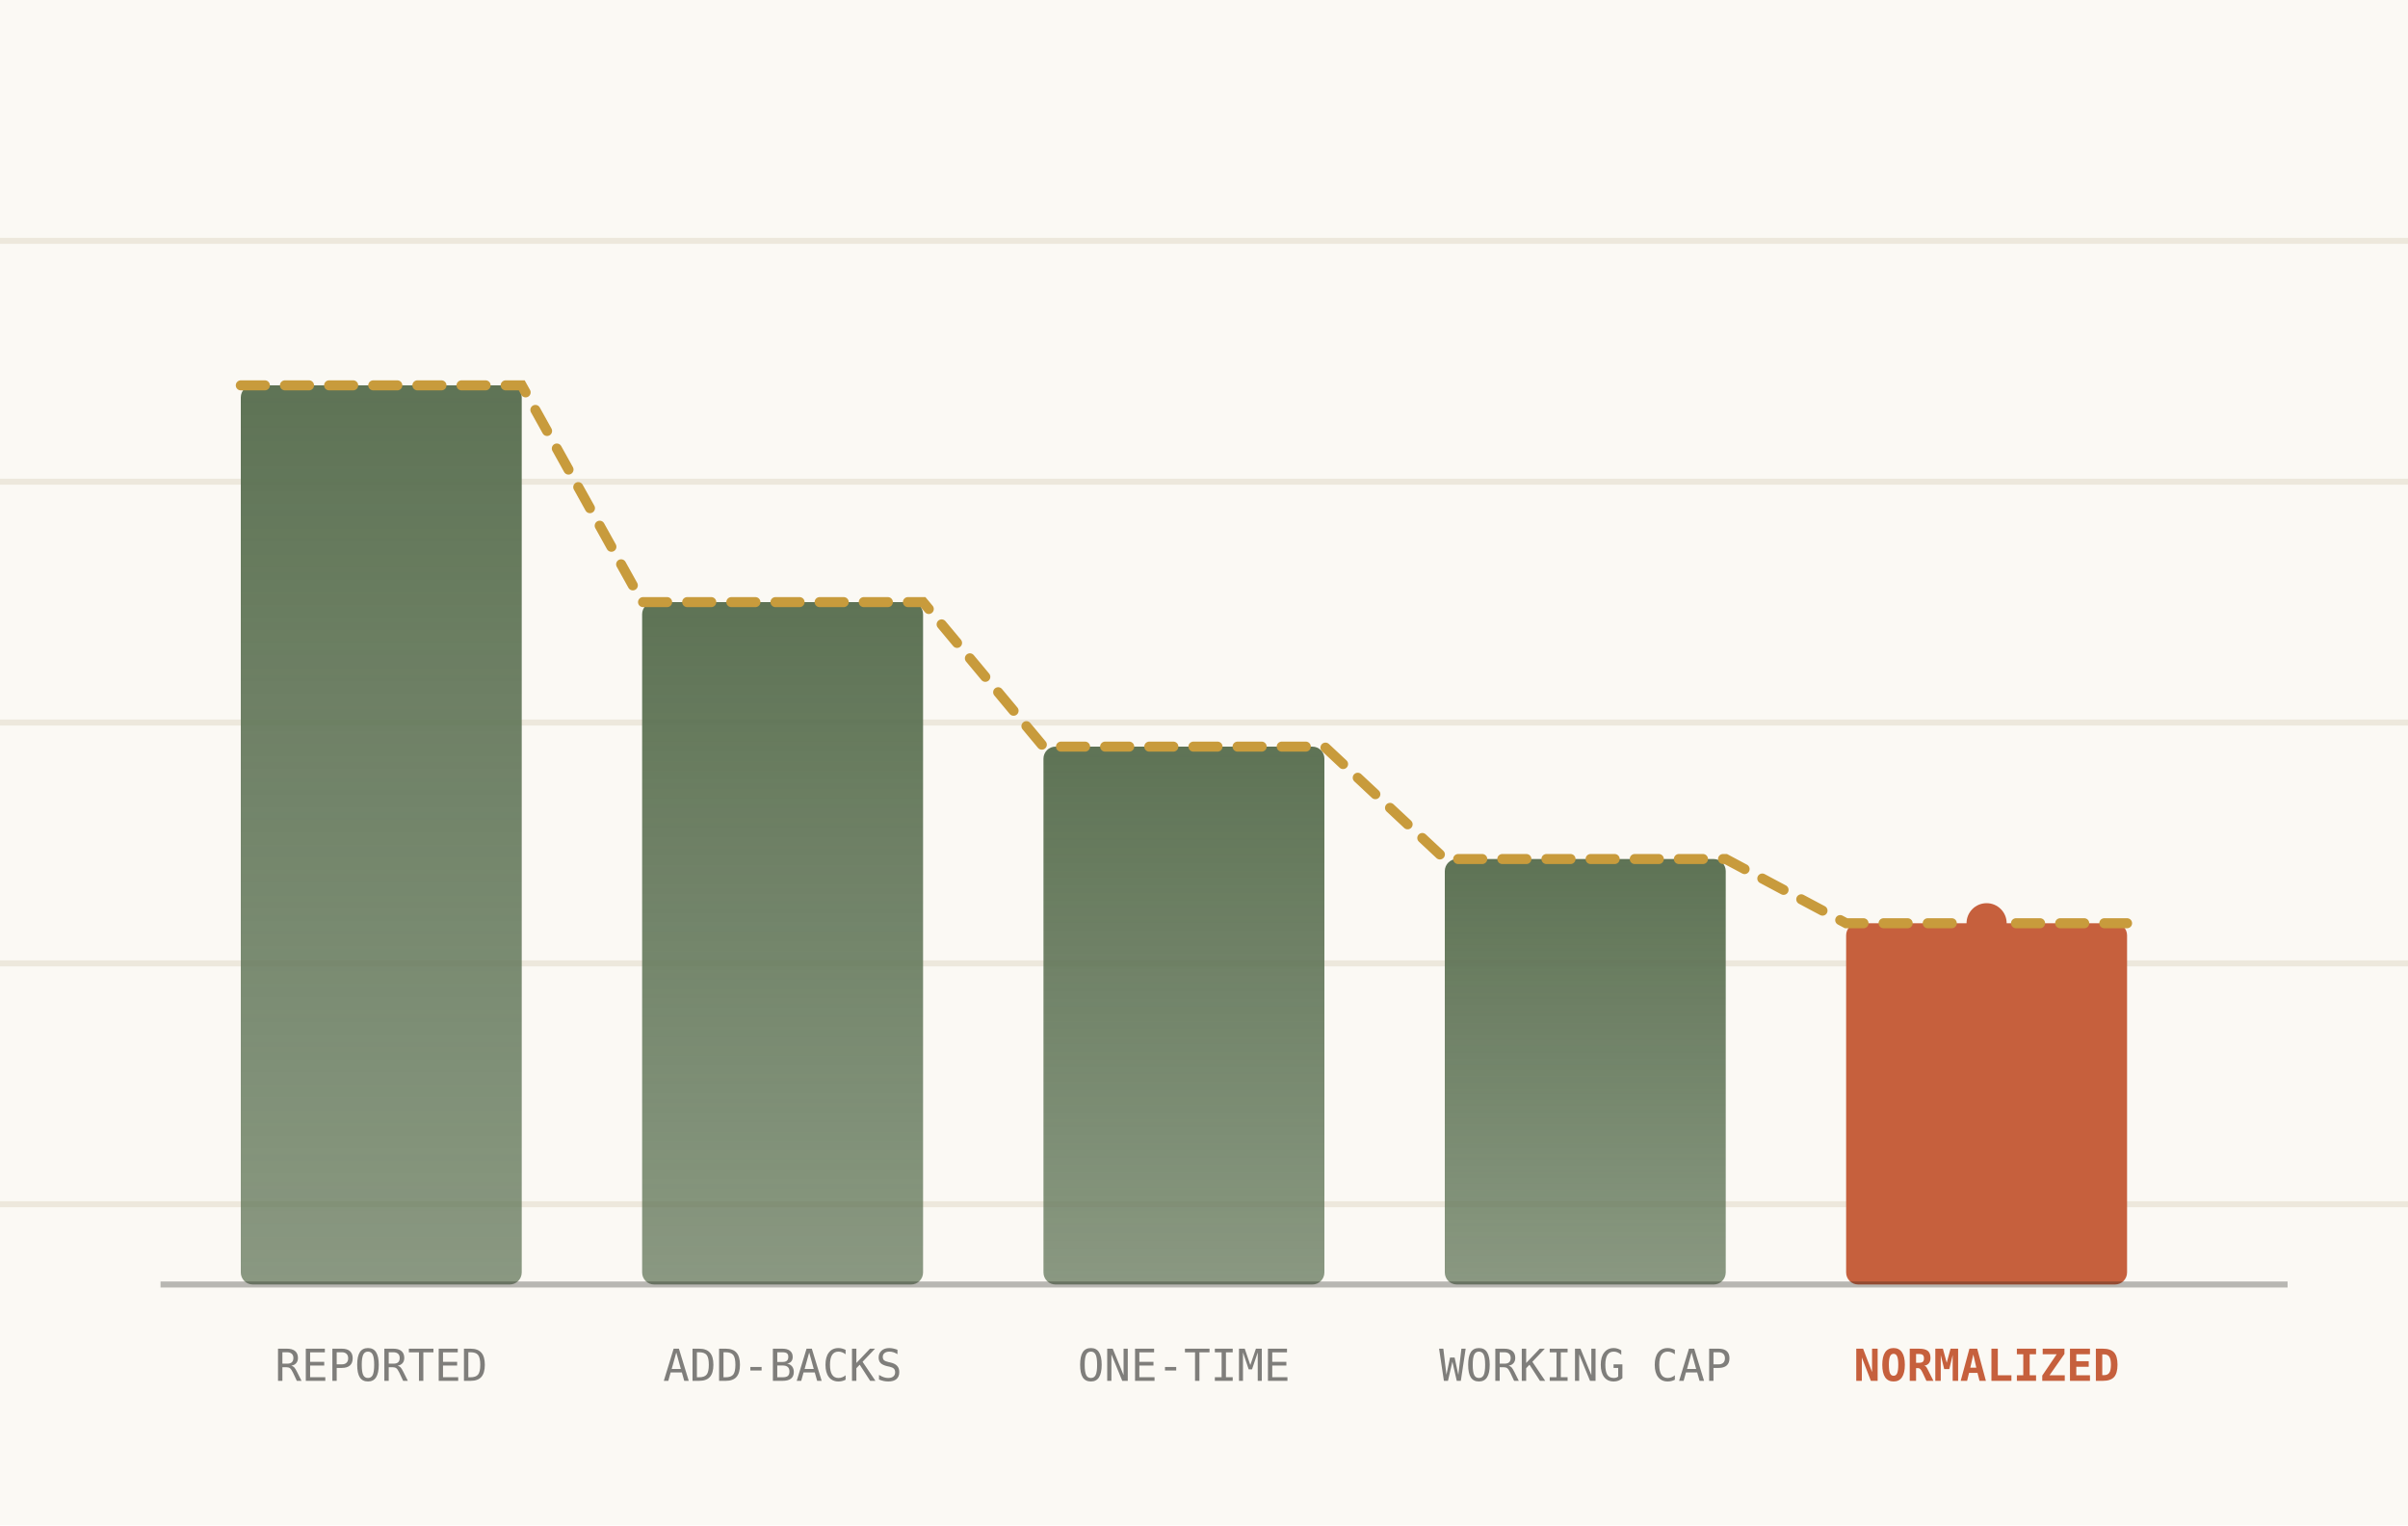
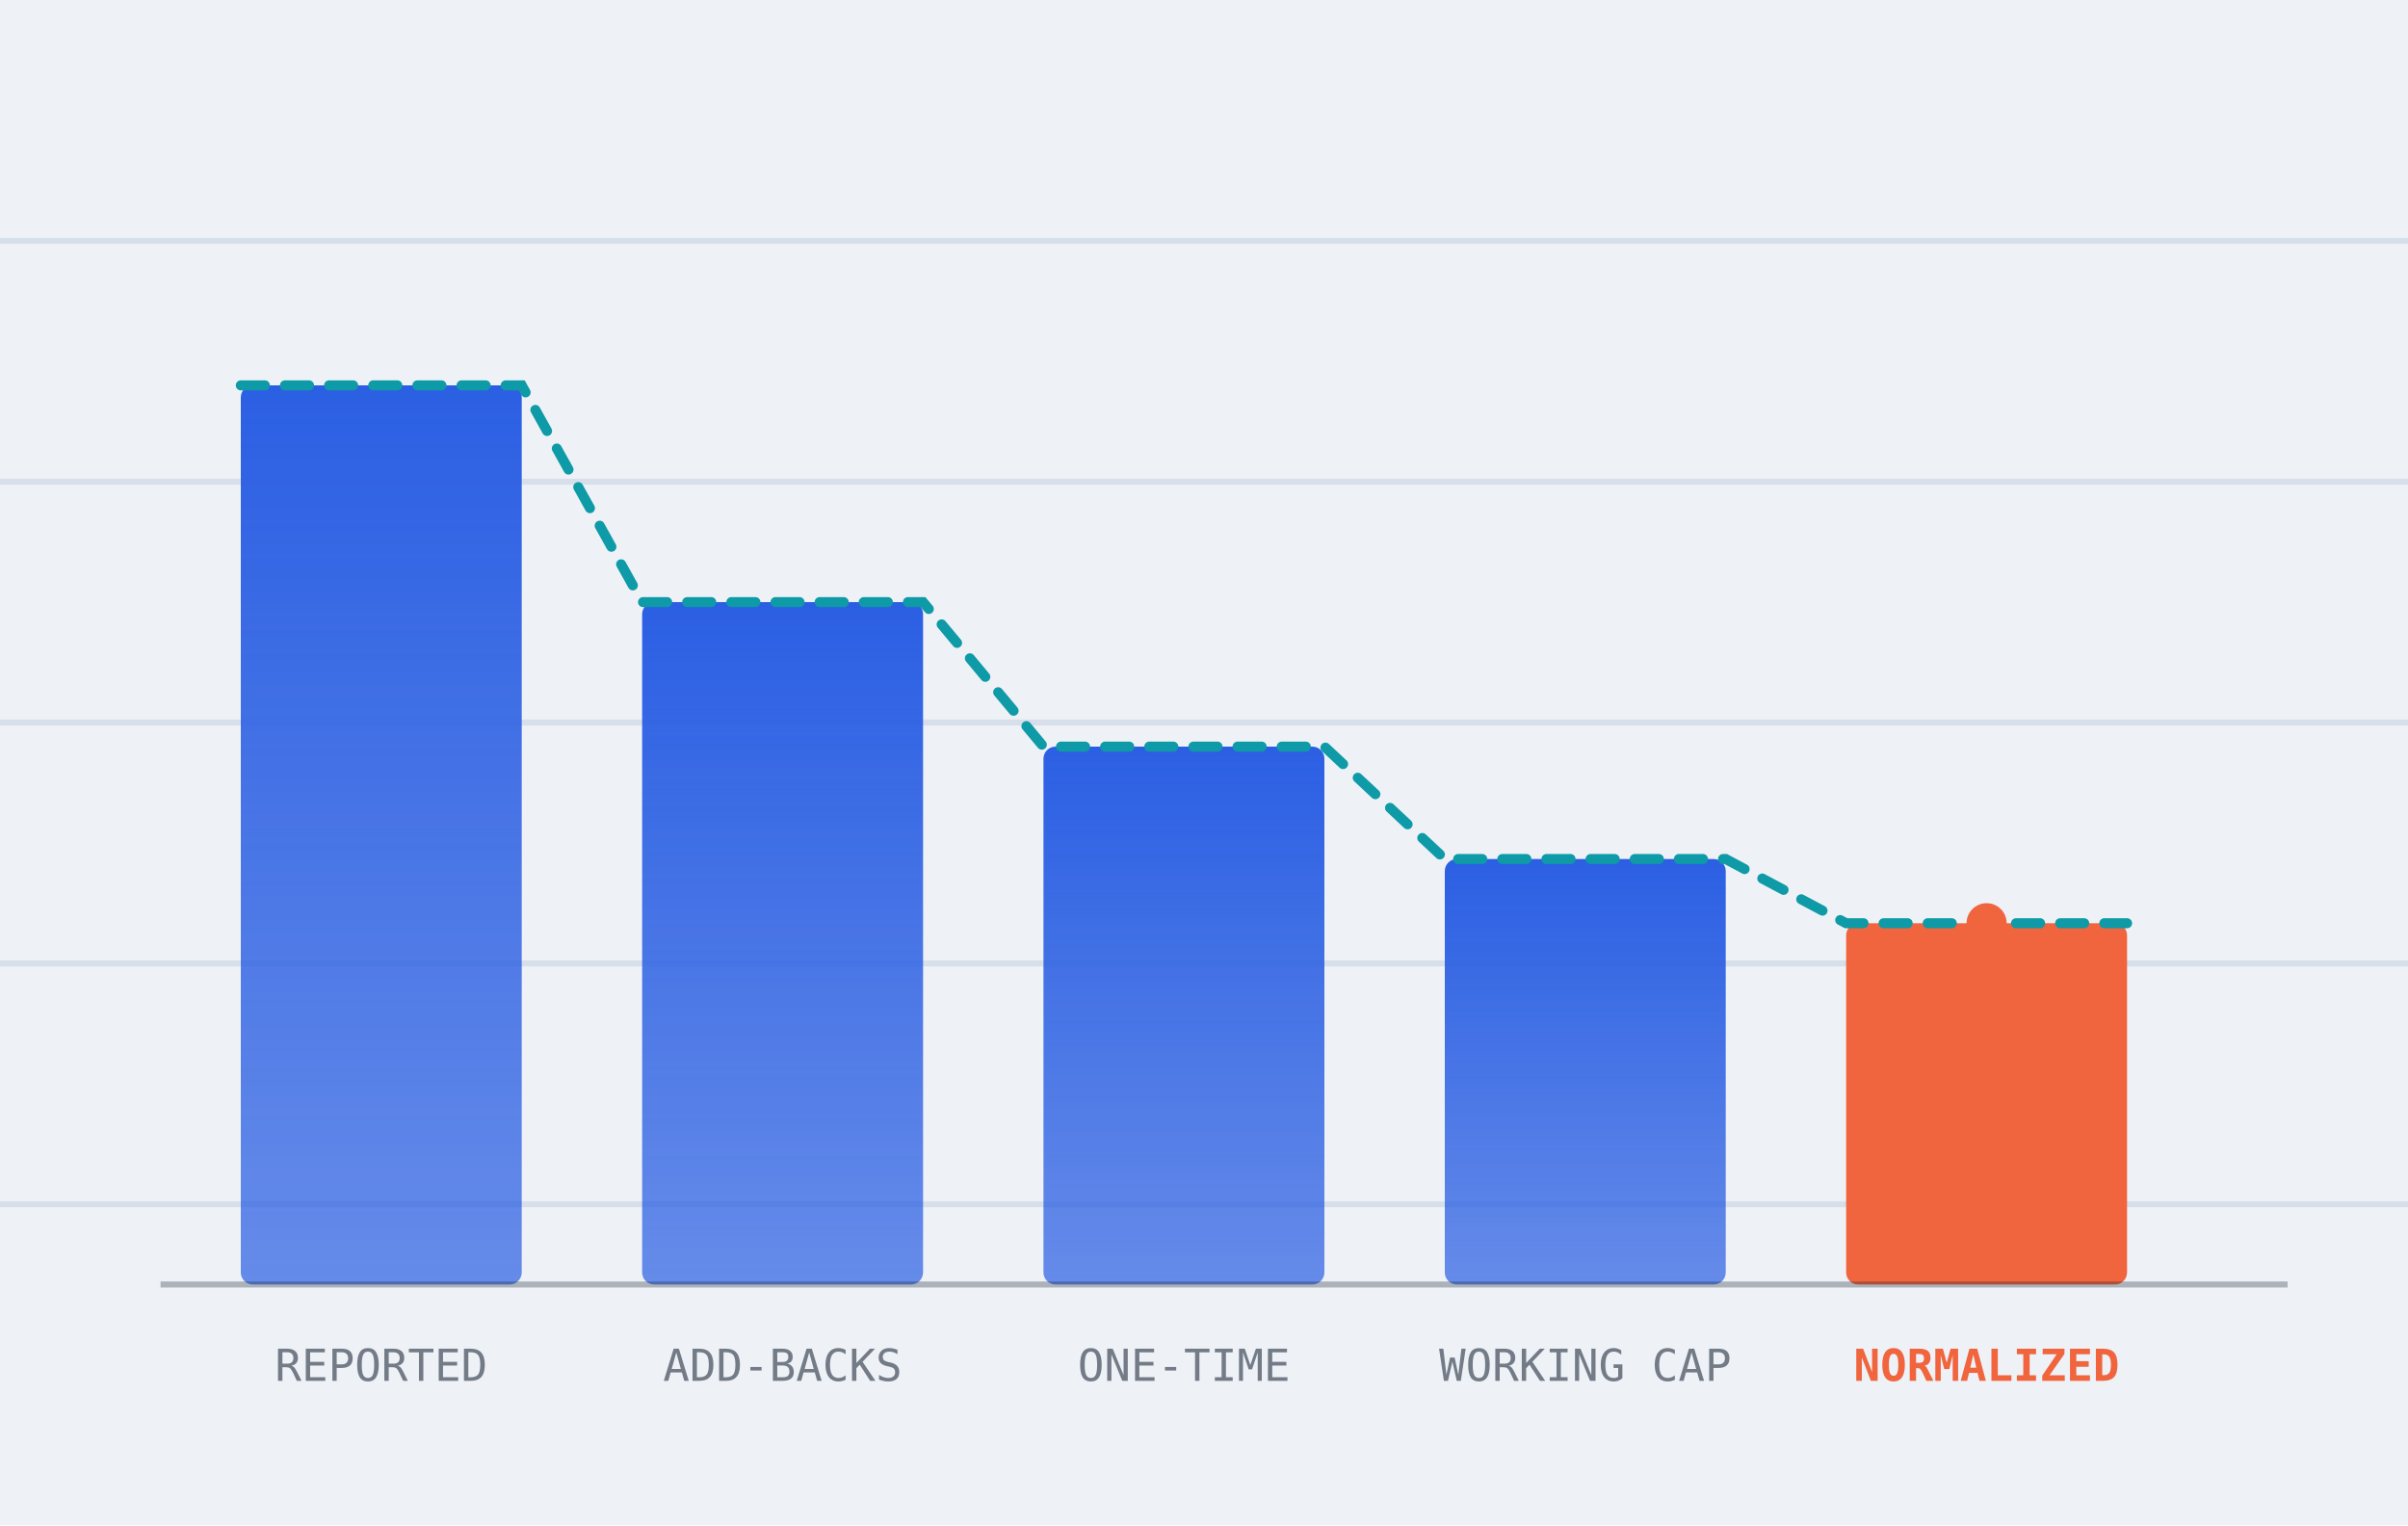
<svg xmlns="http://www.w3.org/2000/svg" viewBox="0 0 600 380" role="img" aria-label="Reported earnings adjusted to a normalized figure">
  <defs>
    <linearGradient id="g1" x1="0" y1="0" x2="0" y2="1">
-       <stop offset="0" stop-color="#5E7355" />
-       <stop offset="1" stop-color="#5E7355" stop-opacity=".72" />
+       <stop offset="0" stop-color="#2B5FE3" />
+       <stop offset="1" stop-color="#2B5FE3" stop-opacity=".7" />
    </linearGradient>
  </defs>
-   <rect width="600" height="380" fill="#FBF9F4" />
-   <g stroke="#EDE8DC" stroke-width="1.5">
+   <rect width="600" height="380" fill="#EEF2F7" />
+   <g stroke="#D7DFEA" stroke-width="1.5">
    <path d="M0 60h600M0 120h600M0 180h600M0 240h600M0 300h600" />
  </g>
  <rect x="60" y="96" width="70" height="224" rx="3" fill="url(#g1)" />
  <rect x="160" y="150" width="70" height="170" rx="3" fill="url(#g1)" />
  <rect x="260" y="186" width="70" height="134" rx="3" fill="url(#g1)" />
  <rect x="360" y="214" width="70" height="106" rx="3" fill="url(#g1)" />
-   <rect x="460" y="230" width="70" height="90" rx="3" fill="#C6603D" />
-   <path d="M60 96 L130 96 L160 150 L230 150 L260 186 L330 186 L360 214 L430 214 L460 230 L530 230" fill="none" stroke="#C89B3C" stroke-width="2.5" stroke-dasharray="6 5" stroke-linecap="round" />
-   <circle cx="495" cy="230" r="5" fill="#C6603D" />
-   <path d="M40 320h530" stroke="#1A1A17" stroke-width="1.5" opacity=".3" />
-   <g font-family="ui-monospace,monospace" font-size="11" fill="#1A1A17" opacity=".55">
+   <rect x="460" y="230" width="70" height="90" rx="3" fill="#F0653E" />
+   <path d="M60 96 L130 96 L160 150 L230 150 L260 186 L330 186 L360 214 L430 214 L460 230 L530 230" fill="none" stroke="#0E9AA6" stroke-width="2.5" stroke-dasharray="6 5" stroke-linecap="round" />
+   <circle cx="495" cy="230" r="5" fill="#F0653E" />
+   <path d="M40 320h530" stroke="#0E1A2B" stroke-width="1.5" opacity=".3" />
+   <g font-family="ui-monospace,monospace" font-size="11" fill="#0E1A2B" opacity=".55">
    <text x="95" y="344" text-anchor="middle">REPORTED</text>
    <text x="195" y="344" text-anchor="middle">ADD-BACKS</text>
    <text x="295" y="344" text-anchor="middle">ONE-TIME</text>
    <text x="395" y="344" text-anchor="middle">WORKING CAP</text>
  </g>
-   <text x="495" y="344" font-family="ui-monospace,monospace" font-size="11" fill="#C6603D" text-anchor="middle" font-weight="600">NORMALIZED</text>
+   <text x="495" y="344" font-family="ui-monospace,monospace" font-size="11" fill="#F0653E" text-anchor="middle" font-weight="600">NORMALIZED</text>
</svg>
